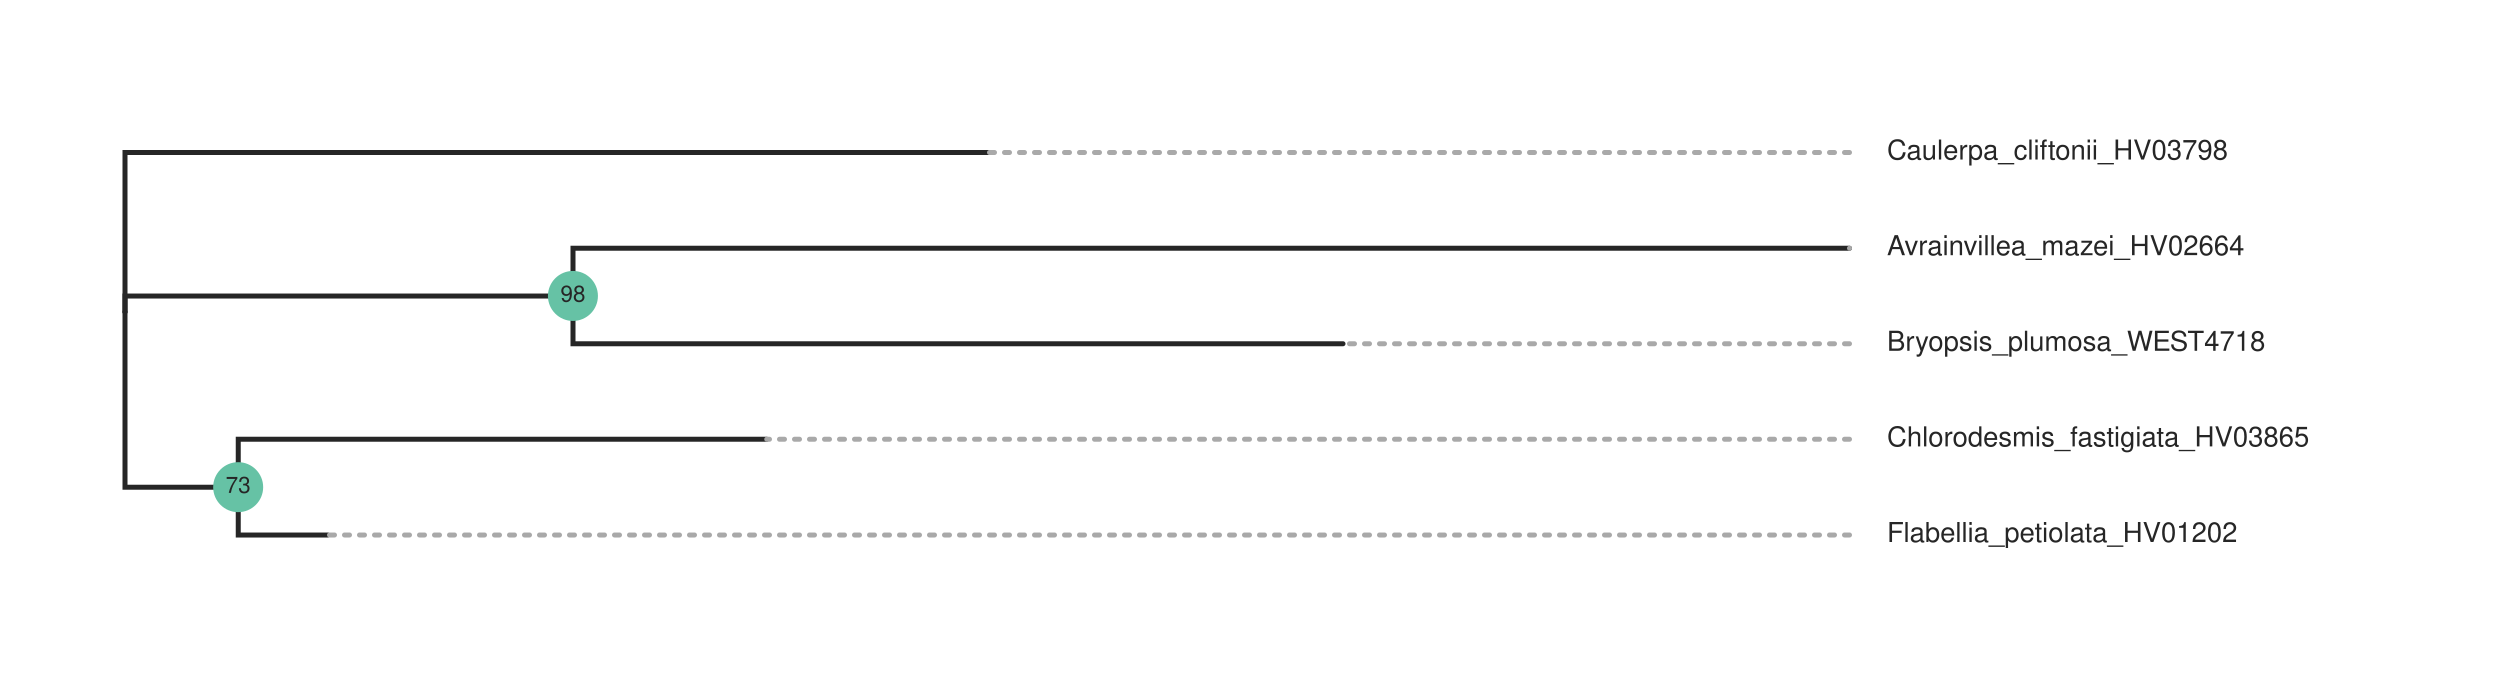
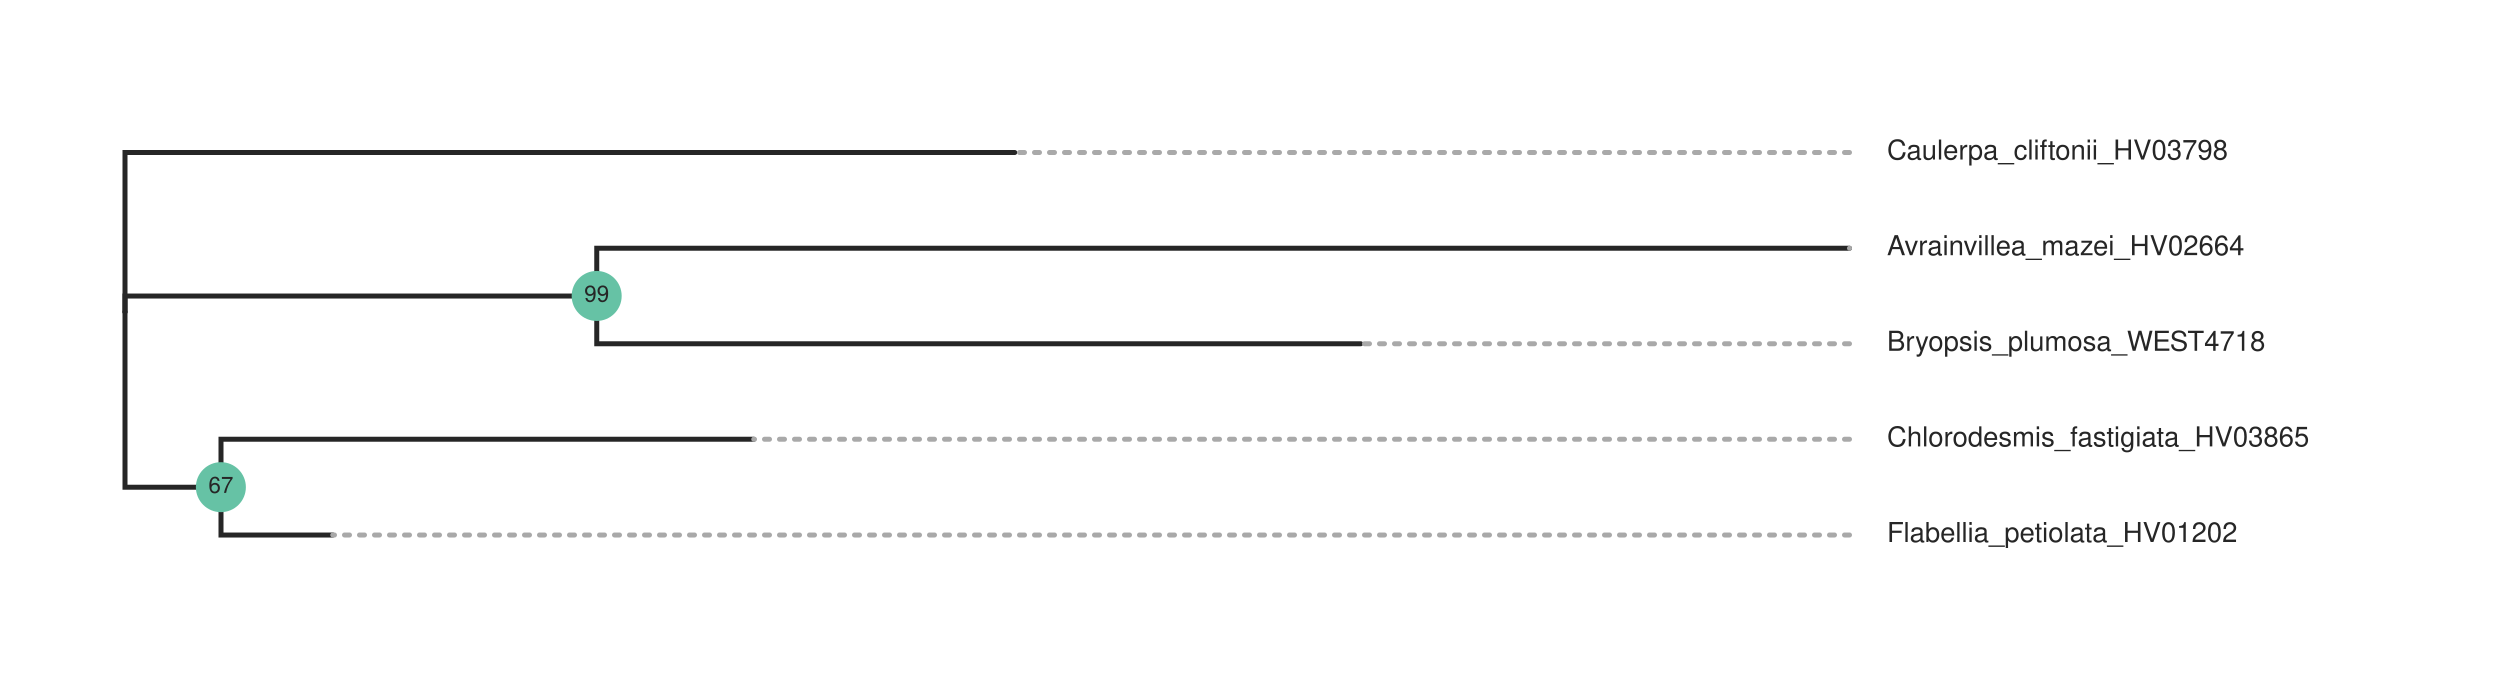
- <svg xmlns="http://www.w3.org/2000/svg" class="toyplot-canvas-Canvas" width="1000.0px" height="275.0px" viewBox="0 0 1000.0 275.0" preserveAspectRatio="xMidYMid meet" style="background-color:transparent;border-color:#292724;border-style:none;border-width:1.0;fill:rgb(16.1%,15.3%,14.1%);fill-opacity:1.0;font-family:Helvetica;font-size:12px;opacity:1.0;stroke:rgb(16.1%,15.3%,14.1%);stroke-opacity:1.0;stroke-width:1.0" id="tf3829f2388a347c7ae6d913f7c9bf190">
-   <g class="toyplot-coordinates-Cartesian" id="t8cfcef2d0e824e6685b98fae084443db">
-     <clipPath id="t7113b0af62334aec885ce63efbf6118e">
+ <svg xmlns="http://www.w3.org/2000/svg" class="toyplot-canvas-Canvas" width="1000.0px" height="275.0px" viewBox="0 0 1000.0 275.0" preserveAspectRatio="xMidYMid meet" style="background-color:transparent;border-color:#292724;border-style:none;border-width:1.0;fill:rgb(16.1%,15.3%,14.1%);fill-opacity:1.0;font-family:Helvetica;font-size:12px;opacity:1.0;stroke:rgb(16.1%,15.3%,14.1%);stroke-opacity:1.0;stroke-width:1.0" id="t719b7bffc42a41a0913b453e007d7844">
+   <g class="toyplot-coordinates-Cartesian" id="t0571064b89494a02912d393eb080688e">
+     <clipPath id="ta451d9cb5e4c4ee694ab8c3bcd0636d6">
      <rect x="30.0" y="30.0" width="940.0" height="215.0" />
    </clipPath>
-     <g clip-path="url(#t7113b0af62334aec885ce63efbf6118e)">
-       <g class="toytree-mark-Toytree" id="t1f229d69747f46379eb67017832bef5b">
+     <g clip-path="url(#ta451d9cb5e4c4ee694ab8c3bcd0636d6)">
+       <g class="toytree-mark-Toytree" id="tc597e86dd9444fa58b78c84c6097935c">
        <g class="toytree-Edges" style="fill:none;stroke:rgb(14.9%,14.9%,14.9%);stroke-linecap:round;stroke-opacity:1;stroke-width:2">
-           <path d="M 50.0 124.8 L 50.0 118.4 L 229.2 118.4" id="7,6" />
-           <path d="M 50.0 124.8 L 50.0 194.9 L 95.3 194.9" id="7,5" />
-           <path d="M 50.0 124.8 L 50.0 61.0 L 395.8 61.0" id="7,4" />
-           <path d="M 229.2 118.4 L 229.2 99.3 L 739.8 99.3" id="6,3" />
-           <path d="M 229.2 118.4 L 229.2 137.5 L 537.2 137.5" id="6,2" />
-           <path d="M 95.3 194.9 L 95.3 175.7 L 306.7 175.7" id="5,1" />
-           <path d="M 95.3 194.9 L 95.3 214.0 L 131.1 214.0" id="5,0" />
+           <path d="M 50.0 124.8 L 50.0 118.4 L 238.7 118.4" id="7,6" />
+           <path d="M 50.0 124.8 L 50.0 194.9 L 88.4 194.9" id="7,5" />
+           <path d="M 50.0 124.8 L 50.0 61.0 L 405.9 61.0" id="7,4" />
+           <path d="M 238.7 118.4 L 238.7 99.3 L 739.8 99.3" id="6,3" />
+           <path d="M 238.7 118.4 L 238.7 137.5 L 544.3 137.5" id="6,2" />
+           <path d="M 88.4 194.9 L 88.4 175.7 L 301.5 175.7" id="5,1" />
+           <path d="M 88.4 194.9 L 88.4 214.0 L 133.1 214.0" id="5,0" />
        </g>
        <g class="toytree-AlignEdges" style="stroke:rgb(66.3%,66.3%,66.3%);stroke-dasharray:2, 4;stroke-linecap:round;stroke-opacity:1.0;stroke-width:2">
-           <path d="M 739.8 214.0 L 131.1 214.0" />
-           <path d="M 739.8 175.7 L 306.7 175.7" />
-           <path d="M 739.8 137.5 L 537.2 137.5" />
+           <path d="M 739.8 214.0 L 133.1 214.0" />
+           <path d="M 739.8 175.7 L 301.5 175.7" />
+           <path d="M 739.8 137.5 L 544.3 137.5" />
          <path d="M 739.8 99.3 L 739.8 99.3" />
-           <path d="M 739.8 61.0 L 395.8 61.0" />
+           <path d="M 739.8 61.0 L 405.9 61.0" />
        </g>
        <g class="toytree-Nodes" style="fill:rgb(40%,76.1%,64.7%);fill-opacity:1.0;stroke:None;stroke-width:1">
-           <g id="node-0" transform="translate(131.137,213.986)">
+           <g id="node-0" transform="translate(133.081,213.986)">
            <circle r="0.0" />
          </g>
-           <g id="node-1" transform="translate(306.691,175.743)">
+           <g id="node-1" transform="translate(301.549,175.743)">
            <circle r="0.0" />
          </g>
-           <g id="node-2" transform="translate(537.239,137.500)">
+           <g id="node-2" transform="translate(544.271,137.500)">
            <circle r="0.0" />
          </g>
          <g id="node-3" transform="translate(739.796,99.257)">
            <circle r="0.0" />
          </g>
-           <g id="node-4" transform="translate(395.826,61.014)">
+           <g id="node-4" transform="translate(405.915,61.014)">
            <circle r="0.0" />
          </g>
-           <g id="node-5" transform="translate(95.266,194.865)">
+           <g id="node-5" transform="translate(88.350,194.865)">
            <circle r="10.0" />
          </g>
-           <g id="node-6" transform="translate(229.173,118.378)">
+           <g id="node-6" transform="translate(238.670,118.378)">
            <circle r="10.0" />
          </g>
          <g id="node-7" transform="translate(50.000,124.752)">
            <circle r="0.0" />
          </g>
        </g>
        <g class="toytree-NodeLabels" style="fill:rgb(14.9%,14.9%,14.9%);fill-opacity:1.0;font-size:9px;stroke:none">
-           <g transform="translate(90.26,197.16)">
-             <text>73</text>
+           <g transform="translate(83.35,197.16)">
+             <text>67</text>
          </g>
-           <g transform="translate(224.17,120.68)">
-             <text>98</text>
+           <g transform="translate(233.67,120.68)">
+             <text>99</text>
          </g>
        </g>
        <g class="toytree-TipLabels" style="fill:rgb(14.9%,14.9%,14.9%);fill-opacity:1.0;font-family:helvetica;font-size:11px;font-weight:normal;stroke:none;white-space:pre">
          <g transform="translate(739.80,213.99)rotate(0)">
            <text x="15.00" y="2.81" style="">Flabellia_petiolata_HV01202</text>
          </g>
          <g transform="translate(739.80,175.74)rotate(0)">
            <text x="15.00" y="2.81" style="">Chlorodesmis_fastigiata_HV03865</text>
          </g>
          <g transform="translate(739.80,137.50)rotate(0)">
            <text x="15.00" y="2.81" style="">Bryopsis_plumosa_WEST4718</text>
          </g>
          <g transform="translate(739.80,99.26)rotate(0)">
            <text x="15.00" y="2.81" style="">Avrainvillea_mazei_HV02664</text>
          </g>
          <g transform="translate(739.80,61.01)rotate(0)">
            <text x="15.00" y="2.81" style="">Caulerpa_cliftonii_HV03798</text>
          </g>
        </g>
      </g>
    </g>
  </g>
</svg>
